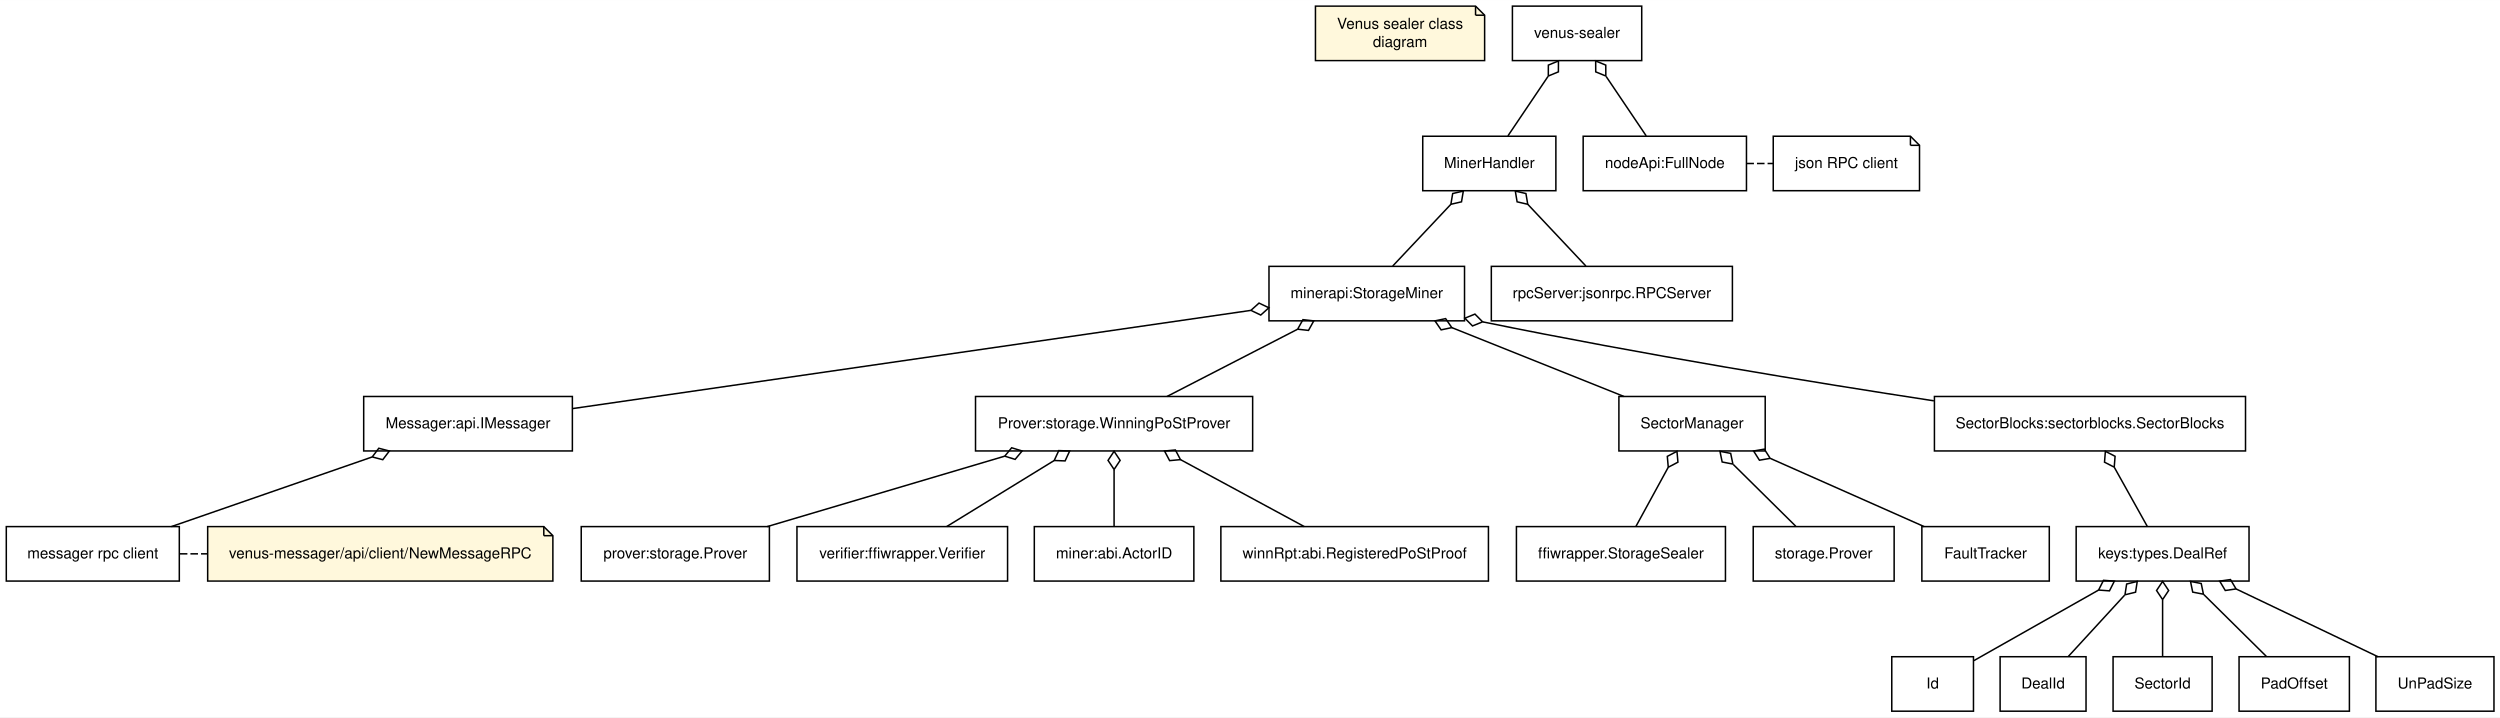
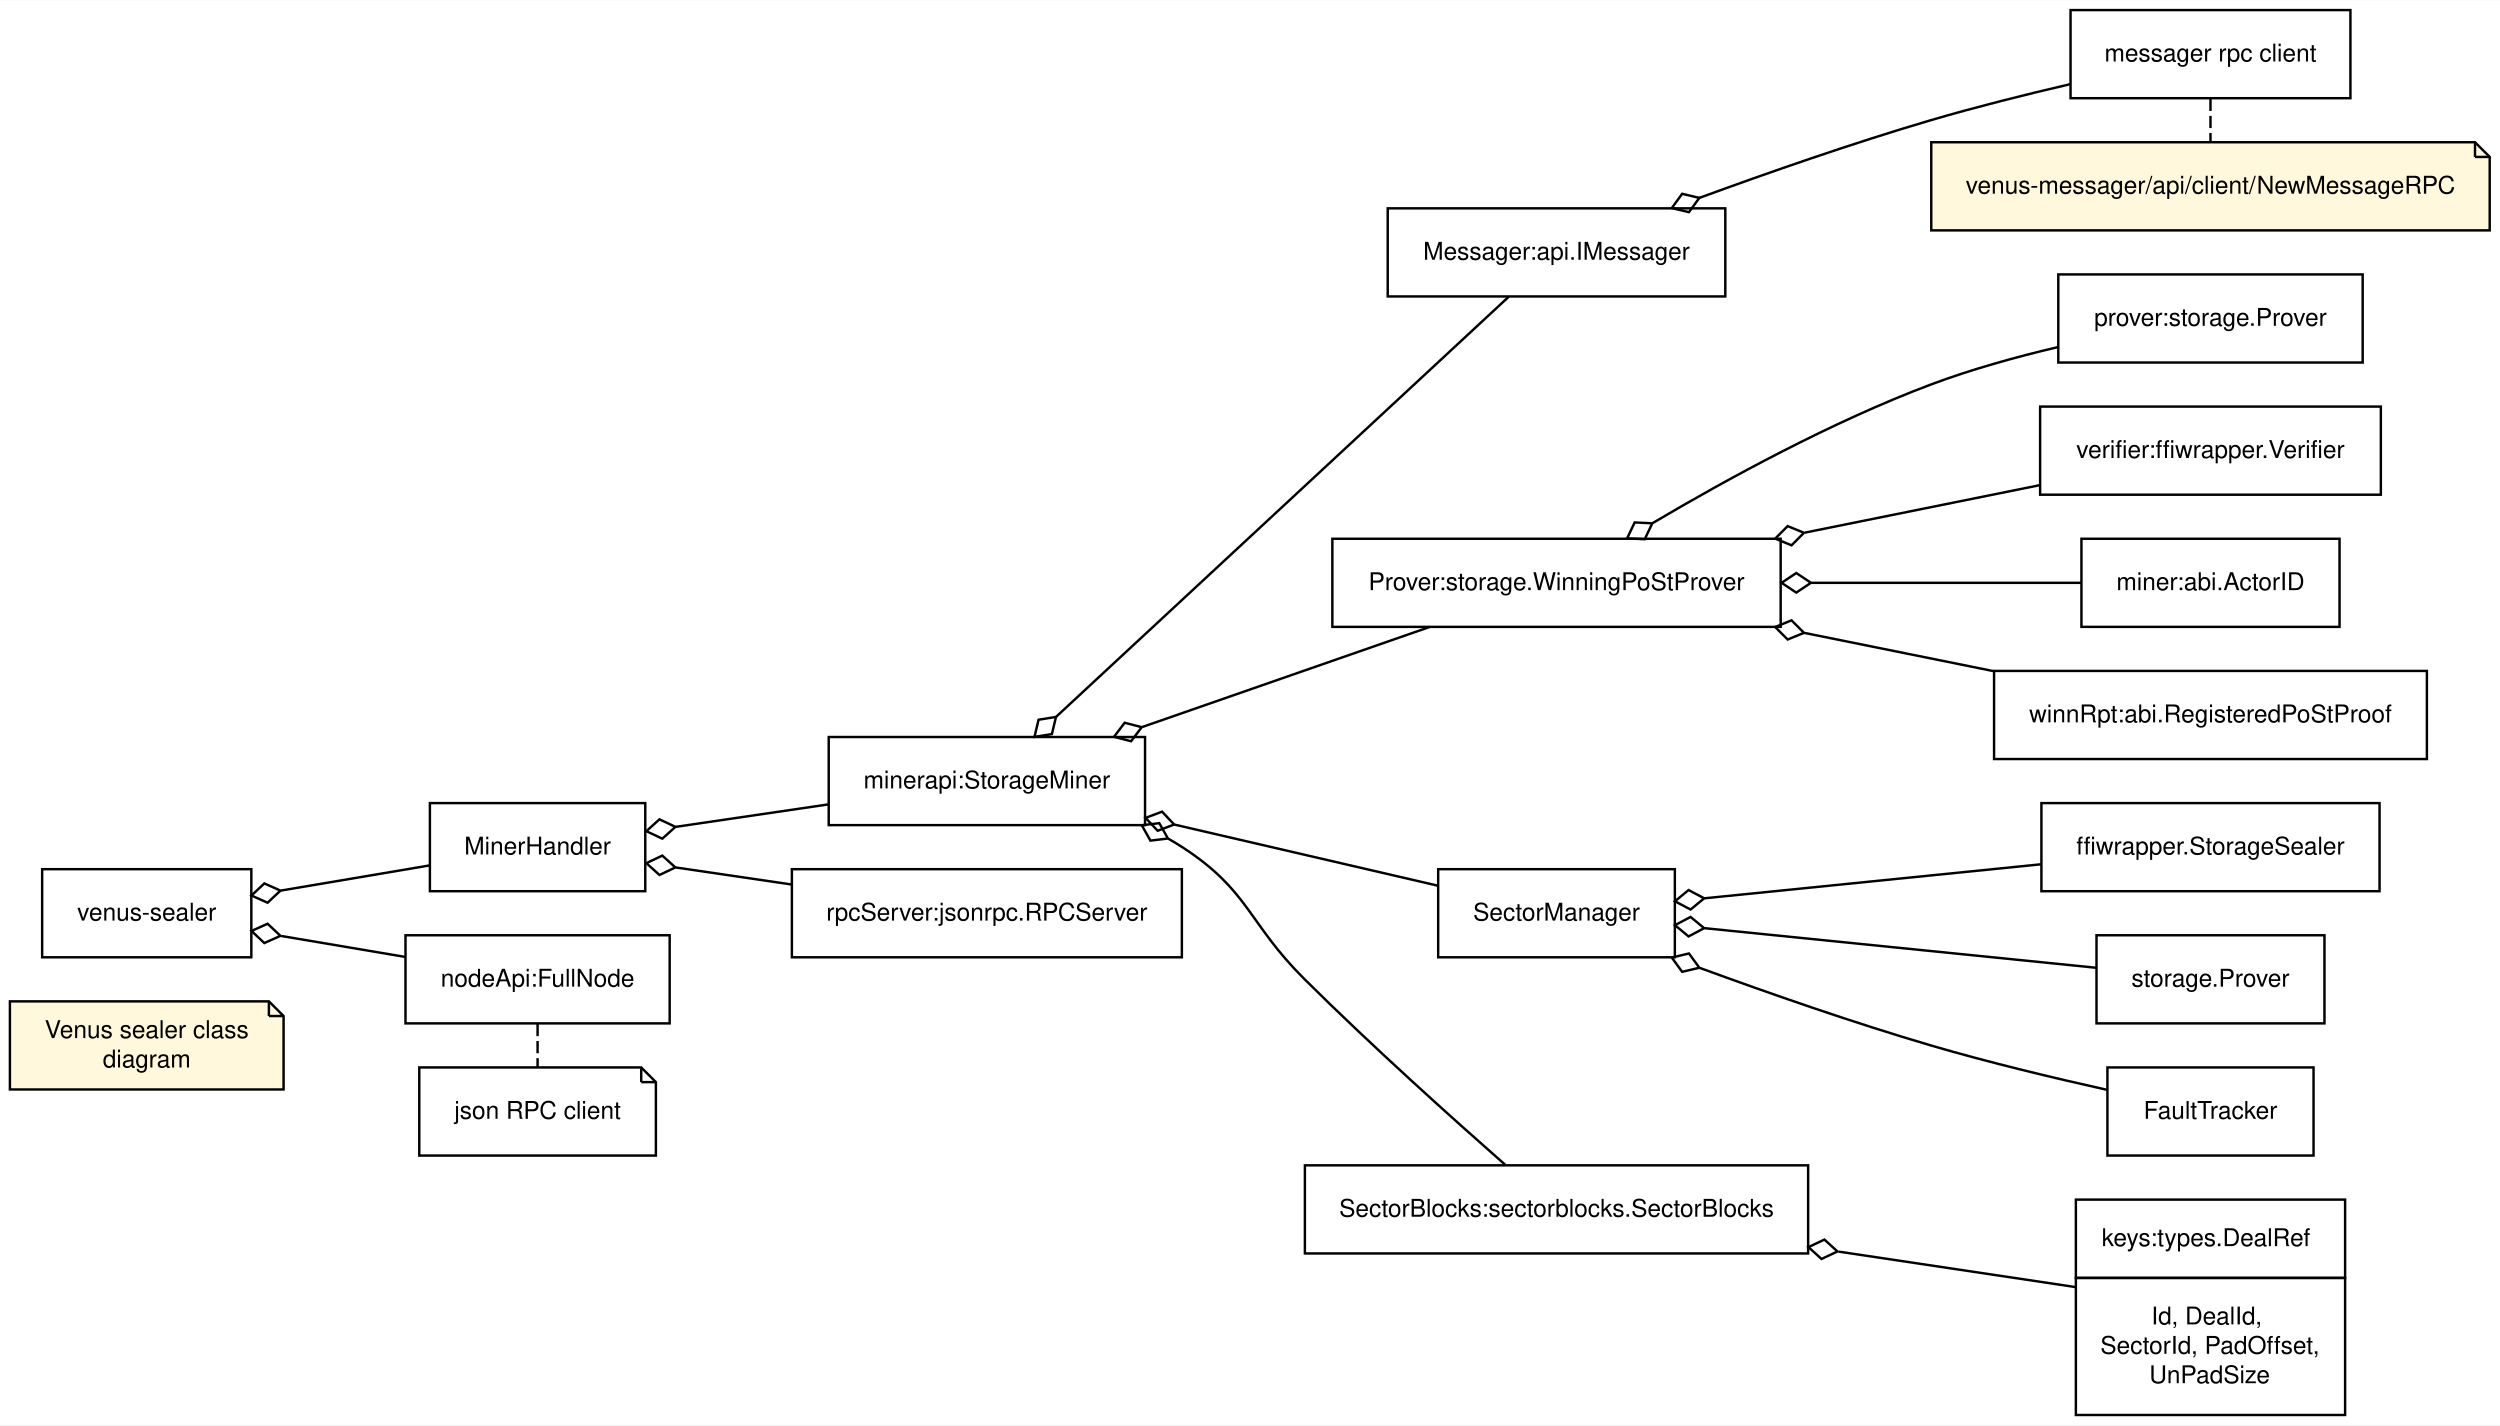
- <svg xmlns="http://www.w3.org/2000/svg" width="1652pt" height="474pt" viewBox="0.00 0.00 1652.34 474.00">
-   <g id="graph0" class="graph" transform="scale(1 1) rotate(0) translate(4 470)">
-     <polygon fill="#ffffff" stroke="transparent" points="-4,4 -4,-470 1648.343,-470 1648.343,4 -4,4" />
+ <svg xmlns="http://www.w3.org/2000/svg" width="1021pt" height="582pt" viewBox="0.00 0.00 1021.42 582.00">
+   <g id="graph0" class="graph" transform="scale(1 1) rotate(0) translate(4 578)">
+     <polygon fill="#ffffff" stroke="transparent" points="-4,4 -4,-578 1017.422,-578 1017.422,4 -4,4" />
    <g id="node1" class="node">
-       <polygon fill="#fff8dc" stroke="#000000" points="971.245,-466 865.431,-466 865.431,-430 977.245,-430 977.245,-460 971.245,-466" />
-       <polyline fill="none" stroke="#000000" points="971.245,-466 971.245,-460 " />
-       <polyline fill="none" stroke="#000000" points="977.245,-460 971.245,-460 " />
-       <text text-anchor="middle" x="921.337" y="-451" font-family="Helvetica,sans-Serif" font-size="10.00" fill="#000000">Venus sealer class</text>
-       <text text-anchor="middle" x="921.337" y="-439" font-family="Helvetica,sans-Serif" font-size="10.00" fill="#000000">diagram</text>
+       <polygon fill="#fff8dc" stroke="#000000" points="105.861,-169 .046,-169 .046,-133 111.861,-133 111.861,-163 105.861,-169" />
+       <polyline fill="none" stroke="#000000" points="105.861,-169 105.861,-163 " />
+       <polyline fill="none" stroke="#000000" points="111.861,-163 105.861,-163 " />
+       <text text-anchor="middle" x="55.953" y="-154" font-family="Helvetica,sans-Serif" font-size="10.00" fill="#000000">Venus sealer class</text>
+       <text text-anchor="middle" x="55.953" y="-142" font-family="Helvetica,sans-Serif" font-size="10.00" fill="#000000">diagram</text>
    </g>
    <g id="node2" class="node">
-       <polygon fill="none" stroke="#000000" points="1081.069,-466 995.606,-466 995.606,-430 1081.069,-430 1081.069,-466" />
-       <text text-anchor="middle" x="1038.338" y="-445" font-family="Helvetica,sans-Serif" font-size="10.00" fill="#000000">venus-sealer</text>
+       <polygon fill="none" stroke="#000000" points="98.685,-223 13.222,-223 13.222,-187 98.685,-187 98.685,-223" />
+       <text text-anchor="middle" x="55.953" y="-202" font-family="Helvetica,sans-Serif" font-size="10.00" fill="#000000">venus-sealer</text>
    </g>
    <g id="node3" class="node">
-       <polygon fill="none" stroke="#000000" points="1024.335,-380 936.34,-380 936.34,-344 1024.335,-344 1024.335,-380" />
-       <text text-anchor="middle" x="980.337" y="-359" font-family="Helvetica,sans-Serif" font-size="10.00" fill="#000000">MinerHandler</text>
+       <polygon fill="none" stroke="#000000" points="259.637,-250 171.641,-250 171.641,-214 259.637,-214 259.637,-250" />
+       <text text-anchor="middle" x="215.639" y="-229" font-family="Helvetica,sans-Serif" font-size="10.00" fill="#000000">MinerHandler</text>
    </g>
    <g id="edge1" class="edge">
-       <path fill="none" stroke="#000000" d="M1019.101,-419.476C1010.371,-406.533 1000.306,-391.609 992.62,-380.212" />
-       <polygon fill="none" stroke="#000000" points="1019.327,-419.813 1025.999,-422.551 1026.037,-429.762 1019.366,-427.024 1019.327,-419.813" />
+       <path fill="none" stroke="#000000" d="M110.768,-214.268C130.633,-217.627 152.798,-221.375 171.615,-224.556" />
+       <polygon fill="none" stroke="#000000" points="110.578,-214.236 103.995,-217.18 98.746,-212.236 105.329,-209.292 110.578,-214.236" />
    </g>
    <g id="node10" class="node">
-       <polygon fill="none" stroke="#000000" points="1150.303,-380 1042.372,-380 1042.372,-344 1150.303,-344 1150.303,-380" />
-       <text text-anchor="middle" x="1096.338" y="-359" font-family="Helvetica,sans-Serif" font-size="10.00" fill="#000000">nodeApi:FullNode</text>
+       <polygon fill="none" stroke="#000000" points="269.604,-196 161.674,-196 161.674,-160 269.604,-160 269.604,-196" />
+       <text text-anchor="middle" x="215.639" y="-175" font-family="Helvetica,sans-Serif" font-size="10.00" fill="#000000">nodeApi:FullNode</text>
    </g>
    <g id="edge8" class="edge">
-       <path fill="none" stroke="#000000" d="M1057.574,-419.476C1066.304,-406.533 1076.369,-391.609 1084.055,-380.212" />
-       <polygon fill="none" stroke="#000000" points="1057.348,-419.813 1057.309,-427.024 1050.638,-429.762 1050.676,-422.551 1057.348,-419.813" />
+       <path fill="none" stroke="#000000" d="M110.98,-195.696C127.445,-192.912 145.474,-189.864 161.858,-187.093" />
+       <polygon fill="none" stroke="#000000" points="110.578,-195.764 105.329,-200.708 98.746,-197.764 103.995,-192.82 110.578,-195.764" />
    </g>
    <g id="node4" class="node">
-       <polygon fill="none" stroke="#000000" points="963.957,-294 834.718,-294 834.718,-258 963.957,-258 963.957,-294" />
-       <text text-anchor="middle" x="899.337" y="-273" font-family="Helvetica,sans-Serif" font-size="10.00" fill="#000000">minerapi:StorageMiner</text>
+       <polygon fill="none" stroke="#000000" points="463.824,-277 334.586,-277 334.586,-241 463.824,-241 463.824,-277" />
+       <text text-anchor="middle" x="399.205" y="-256" font-family="Helvetica,sans-Serif" font-size="10.00" fill="#000000">minerapi:StorageMiner</text>
    </g>
    <g id="edge2" class="edge">
-       <path fill="none" stroke="#000000" d="M954.926,-335.019C942.411,-321.733 927.654,-306.065 916.491,-294.212" />
-       <polygon fill="none" stroke="#000000" points="954.932,-335.026 961.957,-336.651 963.159,-343.762 956.134,-342.136 954.932,-335.026" />
+       <path fill="none" stroke="#000000" d="M271.979,-240.287C291.696,-243.187 313.992,-246.466 334.349,-249.461" />
+       <polygon fill="none" stroke="#000000" points="271.947,-240.282 265.429,-243.367 260.075,-238.536 266.594,-235.452 271.947,-240.282" />
    </g>
    <g id="node5" class="node">
-       <polygon fill="none" stroke="#000000" points="1141.006,-294 981.669,-294 981.669,-258 1141.006,-258 1141.006,-294" />
-       <text text-anchor="middle" x="1061.338" y="-273" font-family="Helvetica,sans-Serif" font-size="10.00" fill="#000000">rpcServer:jsonrpc.RPCServer</text>
+       <polygon fill="none" stroke="#000000" points="478.873,-223 319.537,-223 319.537,-187 478.873,-187 478.873,-223" />
+       <text text-anchor="middle" x="399.205" y="-202" font-family="Helvetica,sans-Serif" font-size="10.00" fill="#000000">rpcServer:jsonrpc.RPCServer</text>
    </g>
    <g id="edge3" class="edge">
-       <path fill="none" stroke="#000000" d="M1005.749,-335.019C1018.264,-321.733 1033.021,-306.065 1044.184,-294.212" />
-       <polygon fill="none" stroke="#000000" points="1005.743,-335.026 1004.541,-342.136 997.515,-343.762 998.717,-336.651 1005.743,-335.026" />
+       <path fill="none" stroke="#000000" d="M272.202,-223.68C287.098,-221.489 303.453,-219.084 319.324,-216.749" />
+       <polygon fill="none" stroke="#000000" points="271.947,-223.718 266.593,-228.548 260.075,-225.464 265.429,-220.633 271.947,-223.718" />
    </g>
    <g id="node6" class="node">
-       <polygon fill="none" stroke="#000000" points="374.3,-208 236.375,-208 236.375,-172 374.3,-172 374.3,-208" />
-       <text text-anchor="middle" x="305.337" y="-187" font-family="Helvetica,sans-Serif" font-size="10.00" fill="#000000">Messager:api.IMessager</text>
+       <polygon fill="none" stroke="#000000" points="700.904,-493 562.979,-493 562.979,-457 700.904,-457 700.904,-493" />
+       <text text-anchor="middle" x="631.942" y="-472" font-family="Helvetica,sans-Serif" font-size="10.00" fill="#000000">Messager:api.IMessager</text>
    </g>
    <g id="edge4" class="edge">
-       <path fill="none" stroke="#000000" d="M822.669,-264.9C706.189,-248.036 486.397,-216.214 374.528,-200.017" />
-       <polygon fill="none" stroke="#000000" points="822.762,-264.913 829.273,-261.814 834.638,-266.633 828.127,-269.732 822.762,-264.913" />
+       <path fill="none" stroke="#000000" d="M427.561,-285.317C475.467,-329.778 571.223,-418.648 612.39,-456.855" />
+       <polygon fill="none" stroke="#000000" points="427.443,-285.208 420.325,-284.058 418.648,-277.045 425.767,-278.194 427.443,-285.208" />
    </g>
    <g id="node7" class="node">
-       <polygon fill="none" stroke="#000000" points="823.919,-208 640.756,-208 640.756,-172 823.919,-172 823.919,-208" />
-       <text text-anchor="middle" x="732.337" y="-187" font-family="Helvetica,sans-Serif" font-size="10.00" fill="#000000">Prover:storage.WinningPoStProver</text>
+       <polygon fill="none" stroke="#000000" points="723.523,-358 540.36,-358 540.36,-322 723.523,-322 723.523,-358" />
+       <text text-anchor="middle" x="631.942" y="-337" font-family="Helvetica,sans-Serif" font-size="10.00" fill="#000000">Prover:storage.WinningPoStProver</text>
    </g>
    <g id="edge5" class="edge">
-       <path fill="none" stroke="#000000" d="M853.508,-252.399C826.3,-238.388 792.34,-220.899 767.3,-208.005" />
-       <polygon fill="none" stroke="#000000" points="853.66,-252.478 860.826,-251.668 864.329,-257.972 857.163,-258.781 853.66,-252.478" />
+       <path fill="none" stroke="#000000" d="M462.777,-281.125C499.65,-293.958 545.499,-309.915 580.159,-321.978" />
+       <polygon fill="none" stroke="#000000" points="462.479,-281.022 455.498,-282.827 451.146,-277.077 458.127,-275.272 462.479,-281.022" />
    </g>
    <g id="node12" class="node">
-       <polygon fill="none" stroke="#000000" points="1162.686,-208 1065.989,-208 1065.989,-172 1162.686,-172 1162.686,-208" />
-       <text text-anchor="middle" x="1114.338" y="-187" font-family="Helvetica,sans-Serif" font-size="10.00" fill="#000000">SectorManager</text>
+       <polygon fill="none" stroke="#000000" points="680.29,-223 583.593,-223 583.593,-187 680.29,-187 680.29,-223" />
+       <text text-anchor="middle" x="631.942" y="-202" font-family="Helvetica,sans-Serif" font-size="10.00" fill="#000000">SectorManager</text>
    </g>
    <g id="edge10" class="edge">
-       <path fill="none" stroke="#000000" d="M955.556,-253.513C991.028,-239.324 1036.23,-221.243 1069.326,-208.005" />
-       <polygon fill="none" stroke="#000000" points="955.55,-253.515 951.465,-259.457 944.409,-257.972 948.494,-252.029 955.55,-253.515" />
+       <path fill="none" stroke="#000000" d="M475.852,-241.216C511.4,-232.968 552.567,-223.417 583.696,-216.194" />
+       <polygon fill="none" stroke="#000000" points="475.725,-241.246 470.784,-246.498 464.035,-243.958 468.976,-238.705 475.725,-241.246" />
    </g>
    <g id="node13" class="node">
-       <polygon fill="none" stroke="#000000" points="1480.143,-208 1274.532,-208 1274.532,-172 1480.143,-172 1480.143,-208" />
-       <text text-anchor="middle" x="1377.338" y="-187" font-family="Helvetica,sans-Serif" font-size="10.00" fill="#000000">SectorBlocks:sectorblocks.SectorBlocks</text>
+       <polygon fill="none" stroke="#000000" points="734.747,-102 529.136,-102 529.136,-66 734.747,-66 734.747,-102" />
+       <text text-anchor="middle" x="631.942" y="-81" font-family="Helvetica,sans-Serif" font-size="10.00" fill="#000000">SectorBlocks:sectorblocks.SectorBlocks</text>
    </g>
    <g id="edge11" class="edge">
-       <path fill="none" stroke="#000000" d="M976.14,-257.283C1082.899,-235.493 1195.034,-217.236 1274.152,-205.127" />
-       <polygon fill="none" stroke="#000000" points="975.912,-257.329 970.841,-262.456 964.159,-259.748 969.229,-254.621 975.912,-257.329" />
+       <path fill="none" stroke="#000000" d="M473.315,-235.461C475.273,-234.354 477.186,-233.201 479.039,-232 506.488,-214.213 505.833,-201.05 529.039,-178 556.507,-150.717 589.836,-120.819 610.97,-102.232" />
+       <polygon fill="none" stroke="#000000" points="473.191,-235.524 469.647,-241.804 462.486,-240.947 466.031,-234.668 473.191,-235.524" />
    </g>
    <g id="node8" class="node">
-       <polygon fill="none" stroke="#000000" points="114.513,-122 .162,-122 .162,-86 114.513,-86 114.513,-122" />
-       <text text-anchor="middle" x="57.337" y="-101" font-family="Helvetica,sans-Serif" font-size="10.00" fill="#000000">messager rpc client</text>
+       <polygon fill="none" stroke="#000000" points="956.308,-574 841.957,-574 841.957,-538 956.308,-538 956.308,-574" />
+       <text text-anchor="middle" x="899.133" y="-553" font-family="Helvetica,sans-Serif" font-size="10.00" fill="#000000">messager rpc client</text>
    </g>
    <g id="edge7" class="edge">
-       <path fill="none" stroke="#000000" d="M241.815,-167.972C200.703,-153.716 147.847,-135.387 109.258,-122.005" />
-       <polygon fill="none" stroke="#000000" points="242.011,-168.04 248.99,-166.226 253.349,-171.972 246.369,-173.785 242.011,-168.04" />
+       <path fill="none" stroke="#000000" d="M690.349,-497.288C718.65,-507.66 753.27,-519.724 784.844,-529 803.232,-534.402 823.525,-539.477 841.846,-543.737" />
+       <polygon fill="none" stroke="#000000" points="690.293,-497.268 683.278,-498.941 679.036,-493.11 686.05,-491.436 690.293,-497.268" />
    </g>
    <g id="node18" class="node">
-       <polygon fill="none" stroke="#000000" points="504.52,-122 380.155,-122 380.155,-86 504.52,-86 504.52,-122" />
-       <text text-anchor="middle" x="442.337" y="-101" font-family="Helvetica,sans-Serif" font-size="10.00" fill="#000000">prover:storage.Prover</text>
+       <polygon fill="none" stroke="#000000" points="961.315,-466 836.951,-466 836.951,-430 961.315,-430 961.315,-466" />
+       <text text-anchor="middle" x="899.133" y="-445" font-family="Helvetica,sans-Serif" font-size="10.00" fill="#000000">prover:storage.Prover</text>
    </g>
    <g id="edge16" class="edge">
-       <path fill="none" stroke="#000000" d="M659.903,-168.519C611.574,-154.187 548.755,-135.558 503.051,-122.005" />
-       <polygon fill="none" stroke="#000000" points="660.039,-168.56 666.929,-166.431 671.544,-171.972 664.654,-174.101 660.039,-168.56" />
+       <path fill="none" stroke="#000000" d="M671.265,-364.432C701.401,-382.253 744.524,-405.843 784.844,-421 801.352,-427.206 819.752,-432.3 836.882,-436.326" />
+       <polygon fill="none" stroke="#000000" points="671.075,-364.318 663.872,-364.668 660.779,-358.154 667.982,-357.804 671.075,-364.318" />
    </g>
    <g id="node19" class="node">
-       <polygon fill="none" stroke="#000000" points="661.941,-122 522.735,-122 522.735,-86 661.941,-86 661.941,-122" />
-       <text text-anchor="middle" x="592.337" y="-101" font-family="Helvetica,sans-Serif" font-size="10.00" fill="#000000">verifier:ffiwrapper.Verifier</text>
+       <polygon fill="none" stroke="#000000" points="968.736,-412 829.53,-412 829.53,-376 968.736,-376 968.736,-412" />
+       <text text-anchor="middle" x="899.133" y="-391" font-family="Helvetica,sans-Serif" font-size="10.00" fill="#000000">verifier:ffiwrapper.Verifier</text>
    </g>
    <g id="edge17" class="edge">
-       <path fill="none" stroke="#000000" d="M692.696,-165.649C670.098,-151.767 642.265,-134.67 621.647,-122.005" />
-       <polygon fill="none" stroke="#000000" points="692.764,-165.69 699.97,-165.423 702.989,-171.972 695.783,-172.239 692.764,-165.69" />
+       <path fill="none" stroke="#000000" d="M733.406,-360.506C765.414,-366.975 800.037,-373.973 829.319,-379.89" />
+       <polygon fill="none" stroke="#000000" points="733.046,-360.433 726.373,-363.166 721.284,-358.056 727.957,-355.324 733.046,-360.433" />
    </g>
    <g id="node20" class="node">
-       <polygon fill="none" stroke="#000000" points="785.062,-122 679.613,-122 679.613,-86 785.062,-86 785.062,-122" />
-       <text text-anchor="middle" x="732.337" y="-101" font-family="Helvetica,sans-Serif" font-size="10.00" fill="#000000">miner:abi.ActorID</text>
+       <polygon fill="none" stroke="#000000" points="951.857,-358 846.409,-358 846.409,-322 951.857,-322 951.857,-358" />
+       <text text-anchor="middle" x="899.133" y="-337" font-family="Helvetica,sans-Serif" font-size="10.00" fill="#000000">miner:abi.ActorID</text>
    </g>
    <g id="edge18" class="edge">
-       <path fill="none" stroke="#000000" d="M732.337,-159.52C732.337,-147.049 732.337,-133.039 732.337,-122.212" />
-       <polygon fill="none" stroke="#000000" points="732.338,-159.762 736.337,-165.762 732.337,-171.762 728.337,-165.762 732.338,-159.762" />
+       <path fill="none" stroke="#000000" d="M736.028,-340C773.811,-340 814.908,-340 846.397,-340" />
+       <polygon fill="none" stroke="#000000" points="735.894,-340 729.894,-344 723.894,-340 729.894,-336 735.894,-340" />
    </g>
    <g id="node21" class="node">
-       <polygon fill="none" stroke="#000000" points="979.758,-122 802.918,-122 802.918,-86 979.758,-86 979.758,-122" />
-       <text text-anchor="middle" x="891.337" y="-101" font-family="Helvetica,sans-Serif" font-size="10.00" fill="#000000">winnRpt:abi.RegisteredPoStProof</text>
+       <polygon fill="none" stroke="#000000" points="987.553,-304 810.713,-304 810.713,-268 987.553,-268 987.553,-304" />
+       <text text-anchor="middle" x="899.133" y="-283" font-family="Helvetica,sans-Serif" font-size="10.00" fill="#000000">winnRpt:abi.RegisteredPoStProof</text>
    </g>
    <g id="edge19" class="edge">
-       <path fill="none" stroke="#000000" d="M776.317,-166.212C802.164,-152.232 834.316,-134.842 858.05,-122.005" />
-       <polygon fill="none" stroke="#000000" points="776.224,-166.262 772.85,-172.635 765.669,-171.972 769.044,-165.599 776.224,-166.262" />
+       <path fill="none" stroke="#000000" d="M733.2,-319.535C758.577,-314.407 785.61,-308.943 810.33,-303.947" />
+       <polygon fill="none" stroke="#000000" points="733.046,-319.567 727.957,-324.676 721.284,-321.944 726.373,-316.834 733.046,-319.567" />
    </g>
    <g id="node9" class="node">
-       <polygon fill="#fff8dc" stroke="#000000" points="355.416,-122 133.259,-122 133.259,-86 361.416,-86 361.416,-116 355.416,-122" />
-       <polyline fill="none" stroke="#000000" points="355.416,-122 355.416,-116 " />
-       <polyline fill="none" stroke="#000000" points="361.416,-116 355.416,-116 " />
-       <text text-anchor="middle" x="247.338" y="-101" font-family="Helvetica,sans-Serif" font-size="10.00" fill="#000000">venus-messager/api/client/NewMessageRPC</text>
+       <polygon fill="#fff8dc" stroke="#000000" points="1007.211,-520 785.055,-520 785.055,-484 1013.211,-484 1013.211,-514 1007.211,-520" />
+       <polyline fill="none" stroke="#000000" points="1007.211,-520 1007.211,-514 " />
+       <polyline fill="none" stroke="#000000" points="1013.211,-514 1007.211,-514 " />
+       <text text-anchor="middle" x="899.133" y="-499" font-family="Helvetica,sans-Serif" font-size="10.00" fill="#000000">venus-messager/api/client/NewMessageRPC</text>
    </g>
    <g id="edge6" class="edge">
-       <path fill="none" stroke="#000000" stroke-dasharray="5,2" d="M114.857,-104C120.981,-104 127.105,-104 133.228,-104" />
+       <path fill="none" stroke="#000000" stroke-dasharray="5,2" d="M899.133,-537.79C899.133,-531.907 899.133,-526.024 899.133,-520.141" />
    </g>
    <g id="node11" class="node">
-       <polygon fill="none" stroke="#000000" points="1258.675,-380 1168,-380 1168,-344 1264.675,-344 1264.675,-374 1258.675,-380" />
-       <polyline fill="none" stroke="#000000" points="1258.675,-380 1258.675,-374 " />
-       <polyline fill="none" stroke="#000000" points="1264.675,-374 1258.675,-374 " />
-       <text text-anchor="middle" x="1216.338" y="-359" font-family="Helvetica,sans-Serif" font-size="10.00" fill="#000000">json RPC client</text>
+       <polygon fill="none" stroke="#000000" points="257.977,-142 167.301,-142 167.301,-106 263.977,-106 263.977,-136 257.977,-142" />
+       <polyline fill="none" stroke="#000000" points="257.977,-142 257.977,-136 " />
+       <polyline fill="none" stroke="#000000" points="263.977,-136 257.977,-136 " />
+       <text text-anchor="middle" x="215.639" y="-121" font-family="Helvetica,sans-Serif" font-size="10.00" fill="#000000">json RPC client</text>
    </g>
    <g id="edge9" class="edge">
-       <path fill="none" stroke="#000000" stroke-dasharray="5,2" d="M1150.244,-362C1156.182,-362 1162.12,-362 1168.058,-362" />
+       <path fill="none" stroke="#000000" stroke-dasharray="5,2" d="M215.639,-159.79C215.639,-153.907 215.639,-148.024 215.639,-142.141" />
    </g>
    <g id="node15" class="node">
-       <polygon fill="none" stroke="#000000" points="1136.414,-122 998.261,-122 998.261,-86 1136.414,-86 1136.414,-122" />
-       <text text-anchor="middle" x="1067.338" y="-101" font-family="Helvetica,sans-Serif" font-size="10.00" fill="#000000">ffiwrapper.StorageSealer</text>
+       <polygon fill="none" stroke="#000000" points="968.21,-250 830.056,-250 830.056,-214 968.21,-214 968.21,-250" />
+       <text text-anchor="middle" x="899.133" y="-229" font-family="Helvetica,sans-Serif" font-size="10.00" fill="#000000">ffiwrapper.StorageSealer</text>
    </g>
    <g id="edge13" class="edge">
-       <path fill="none" stroke="#000000" d="M1098.536,-161.087C1091.512,-148.235 1083.457,-133.495 1077.291,-122.212" />
-       <polygon fill="none" stroke="#000000" points="1098.615,-161.232 1105.003,-164.578 1104.37,-171.762 1097.983,-168.415 1098.615,-161.232" />
+       <path fill="none" stroke="#000000" d="M692.299,-211.099C733.201,-215.232 787.359,-220.705 829.996,-225.014" />
+       <polygon fill="none" stroke="#000000" points="692.267,-211.096 685.895,-214.472 680.328,-209.889 686.7,-206.513 692.267,-211.096" />
    </g>
    <g id="node16" class="node">
-       <polygon fill="none" stroke="#000000" points="1247.907,-122 1154.768,-122 1154.768,-86 1247.907,-86 1247.907,-122" />
-       <text text-anchor="middle" x="1201.338" y="-101" font-family="Helvetica,sans-Serif" font-size="10.00" fill="#000000">storage.Prover</text>
+       <polygon fill="none" stroke="#000000" points="945.702,-196 852.564,-196 852.564,-160 945.702,-160 945.702,-196" />
+       <text text-anchor="middle" x="899.133" y="-175" font-family="Helvetica,sans-Serif" font-size="10.00" fill="#000000">storage.Prover</text>
    </g>
    <g id="edge14" class="edge">
-       <path fill="none" stroke="#000000" d="M1141.632,-163.019C1155.073,-149.732 1170.923,-134.065 1182.914,-122.212" />
-       <polygon fill="none" stroke="#000000" points="1141.322,-163.326 1139.867,-170.388 1132.788,-171.762 1134.243,-164.699 1141.322,-163.326" />
+       <path fill="none" stroke="#000000" d="M692.545,-198.876C741.042,-193.975 808.057,-187.203 852.45,-182.717" />
+       <polygon fill="none" stroke="#000000" points="692.267,-198.904 686.7,-203.487 680.328,-200.111 685.895,-195.528 692.267,-198.904" />
    </g>
    <g id="node17" class="node">
-       <polygon fill="none" stroke="#000000" points="1350.448,-122 1266.227,-122 1266.227,-86 1350.448,-86 1350.448,-122" />
-       <text text-anchor="middle" x="1308.338" y="-101" font-family="Helvetica,sans-Serif" font-size="10.00" fill="#000000">FaultTracker</text>
+       <polygon fill="none" stroke="#000000" points="941.243,-142 857.023,-142 857.023,-106 941.243,-106 941.243,-142" />
+       <text text-anchor="middle" x="899.133" y="-121" font-family="Helvetica,sans-Serif" font-size="10.00" fill="#000000">FaultTracker</text>
    </g>
    <g id="edge15" class="edge">
-       <path fill="none" stroke="#000000" d="M1166.316,-166.958C1198.13,-152.855 1238.246,-135.071 1267.722,-122.005" />
-       <polygon fill="none" stroke="#000000" points="1165.977,-167.108 1162.112,-173.197 1155.006,-171.972 1158.87,-165.883 1165.977,-167.108" />
+       <path fill="none" stroke="#000000" d="M690.349,-182.712C718.65,-172.34 753.27,-160.276 784.844,-151 808.513,-144.046 835.34,-137.634 857.052,-132.805" />
+       <polygon fill="none" stroke="#000000" points="690.293,-182.732 686.05,-188.564 679.036,-186.89 683.278,-181.059 690.293,-182.732" />
    </g>
    <g id="node14" class="node">
-       <polygon fill="none" stroke="#000000" points="1482.465,-122 1368.21,-122 1368.21,-86 1482.465,-86 1482.465,-122" />
-       <text text-anchor="middle" x="1425.338" y="-101" font-family="Helvetica,sans-Serif" font-size="10.00" fill="#000000">keys:types.DealRef</text>
+       <polygon fill="none" stroke="#000000" points="844.133,-56 844.133,-88 954.133,-88 954.133,-56 844.133,-56" />
+       <text text-anchor="start" x="854.68" y="-69" font-family="Helvetica,sans-Serif" font-size="10.00" fill="#000000">keys:types.DealRef </text>
+       <polygon fill="none" stroke="#000000" points="844.133,0 844.133,-56 954.133,-56 954.133,0 844.133,0" />
+       <text text-anchor="start" x="874.959" y="-37" font-family="Helvetica,sans-Serif" font-size="10.00" fill="#000000"> Id, DealId,</text>
+       <text text-anchor="start" x="854.117" y="-25" font-family="Helvetica,sans-Serif" font-size="10.00" fill="#000000">SectorId, PadOffset,</text>
+       <text text-anchor="start" x="874.127" y="-13" font-family="Helvetica,sans-Serif" font-size="10.00" fill="#000000">UnPadSize</text>
    </g>
    <g id="edge12" class="edge">
-       <path fill="none" stroke="#000000" d="M1393.475,-161.087C1400.648,-148.235 1408.875,-133.495 1415.173,-122.212" />
-       <polygon fill="none" stroke="#000000" points="1393.366,-161.283 1393.934,-168.472 1387.517,-171.762 1386.948,-164.573 1393.366,-161.283" />
-     </g>
-     <g id="node22" class="node">
-       <polygon fill="none" stroke="#000000" points="1300.338,-36 1246.338,-36 1246.338,0 1300.338,0 1300.338,-36" />
-       <text text-anchor="middle" x="1273.338" y="-15" font-family="Helvetica,sans-Serif" font-size="10.00" fill="#000000">Id</text>
-     </g>
-     <g id="edge20" class="edge">
-       <path fill="none" stroke="#000000" d="M1383.005,-80.049C1356.637,-65.13 1323.493,-46.377 1300.581,-33.414" />
-       <polygon fill="none" stroke="#000000" points="1383.029,-80.062 1390.221,-79.535 1393.473,-85.972 1386.282,-86.498 1383.029,-80.062" />
-     </g>
-     <g id="node23" class="node">
-       <polygon fill="none" stroke="#000000" points="1374.732,-36 1317.943,-36 1317.943,0 1374.732,0 1374.732,-36" />
-       <text text-anchor="middle" x="1346.338" y="-15" font-family="Helvetica,sans-Serif" font-size="10.00" fill="#000000">DealId</text>
-     </g>
-     <g id="edge21" class="edge">
-       <path fill="none" stroke="#000000" d="M1400.2,-76.636C1388.071,-63.432 1373.85,-47.95 1363.067,-36.212" />
-       <polygon fill="none" stroke="#000000" points="1400.466,-76.924 1407.47,-78.637 1408.584,-85.762 1401.579,-84.049 1400.466,-76.924" />
-     </g>
-     <g id="node24" class="node">
-       <polygon fill="none" stroke="#000000" points="1458.071,-36 1392.604,-36 1392.604,0 1458.071,0 1458.071,-36" />
-       <text text-anchor="middle" x="1425.338" y="-15" font-family="Helvetica,sans-Serif" font-size="10.00" fill="#000000">SectorId</text>
-     </g>
-     <g id="edge22" class="edge">
-       <path fill="none" stroke="#000000" d="M1425.338,-73.52C1425.338,-61.049 1425.338,-47.039 1425.338,-36.212" />
-       <polygon fill="none" stroke="#000000" points="1425.338,-73.762 1429.338,-79.762 1425.338,-85.762 1421.338,-79.762 1425.338,-73.762" />
-     </g>
-     <g id="node25" class="node">
-       <polygon fill="none" stroke="#000000" points="1548.801,-36 1475.874,-36 1475.874,0 1548.801,0 1548.801,-36" />
-       <text text-anchor="middle" x="1512.338" y="-15" font-family="Helvetica,sans-Serif" font-size="10.00" fill="#000000">PadOffset</text>
-     </g>
-     <g id="edge23" class="edge">
-       <path fill="none" stroke="#000000" d="M1452.632,-77.019C1466.073,-63.733 1481.923,-48.065 1493.914,-36.212" />
-       <polygon fill="none" stroke="#000000" points="1452.322,-77.326 1450.867,-84.388 1443.788,-85.762 1445.243,-78.699 1452.322,-77.326" />
-     </g>
-     <g id="node26" class="node">
-       <polygon fill="none" stroke="#000000" points="1644.35,-36 1566.325,-36 1566.325,0 1644.35,0 1644.35,-36" />
-       <text text-anchor="middle" x="1605.338" y="-15" font-family="Helvetica,sans-Serif" font-size="10.00" fill="#000000">UnPadSize</text>
-     </g>
-     <g id="edge24" class="edge">
-       <path fill="none" stroke="#000000" d="M1473.954,-80.772C1503.409,-66.699 1540.425,-49.014 1567.653,-36.005" />
-       <polygon fill="none" stroke="#000000" points="1473.899,-80.798 1470.21,-86.994 1463.071,-85.972 1466.761,-79.776 1473.899,-80.798" />
+       <path fill="none" stroke="#000000" d="M747.171,-66.75C780.817,-61.712 816.048,-56.438 844.107,-52.238" />
+       <polygon fill="none" stroke="#000000" points="746.73,-66.815 741.389,-71.66 734.862,-68.592 740.204,-63.748 746.73,-66.815" />
    </g>
  </g>
</svg>
